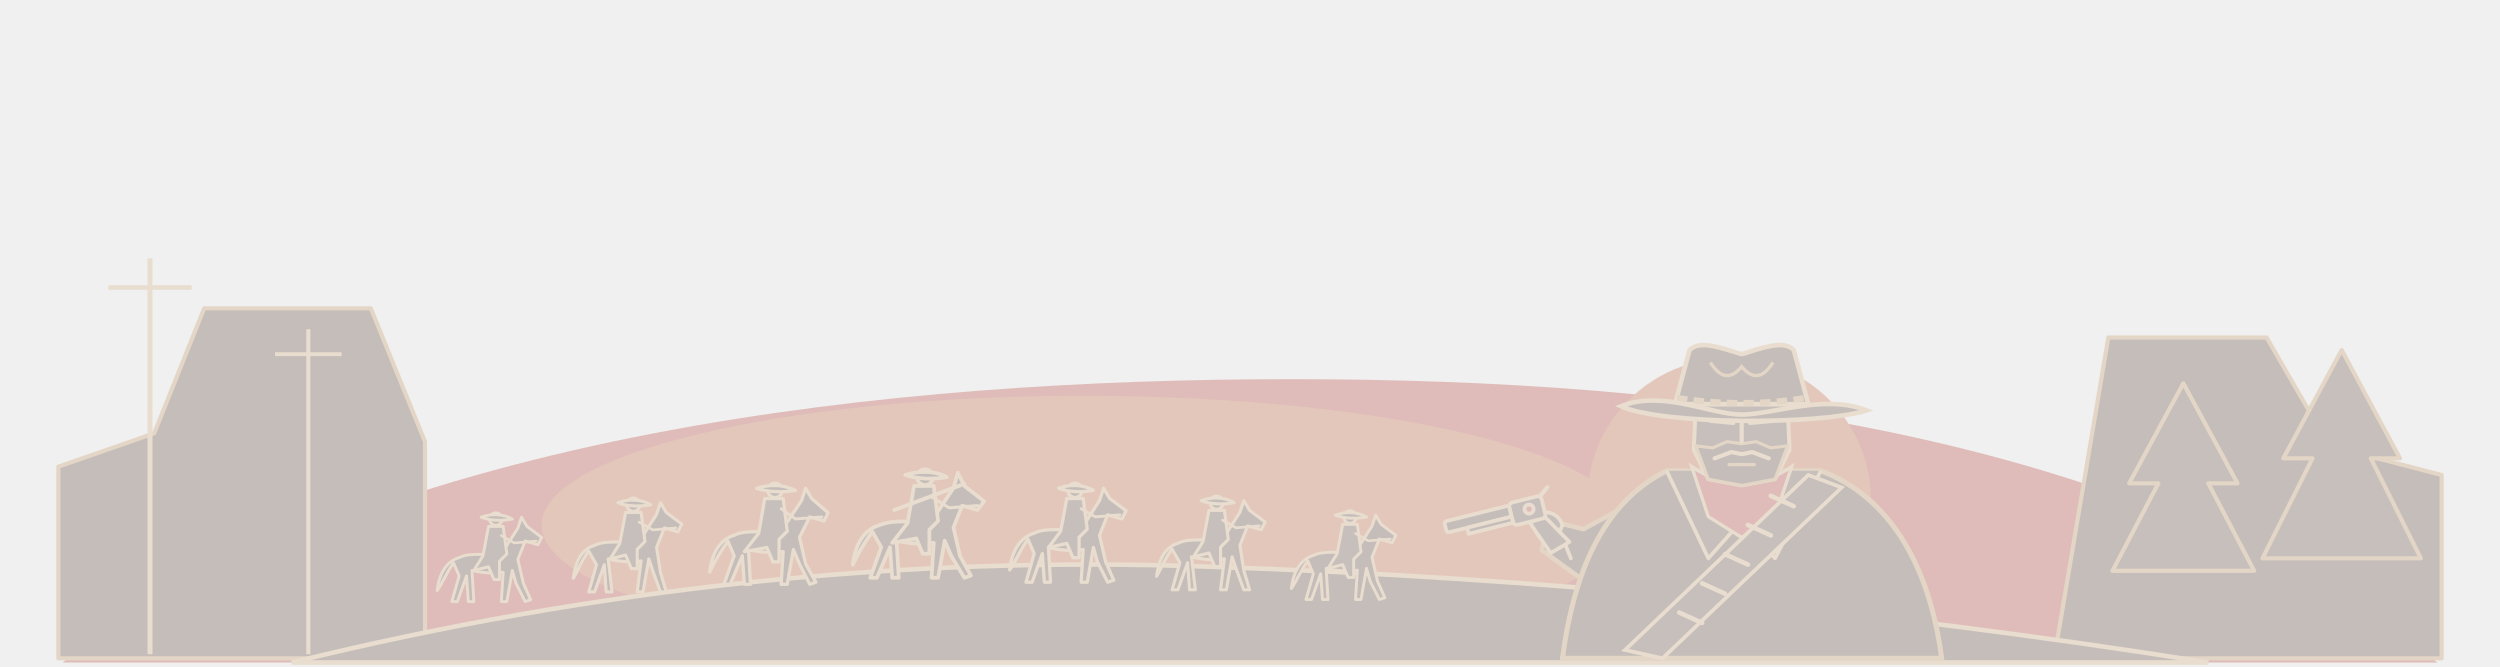
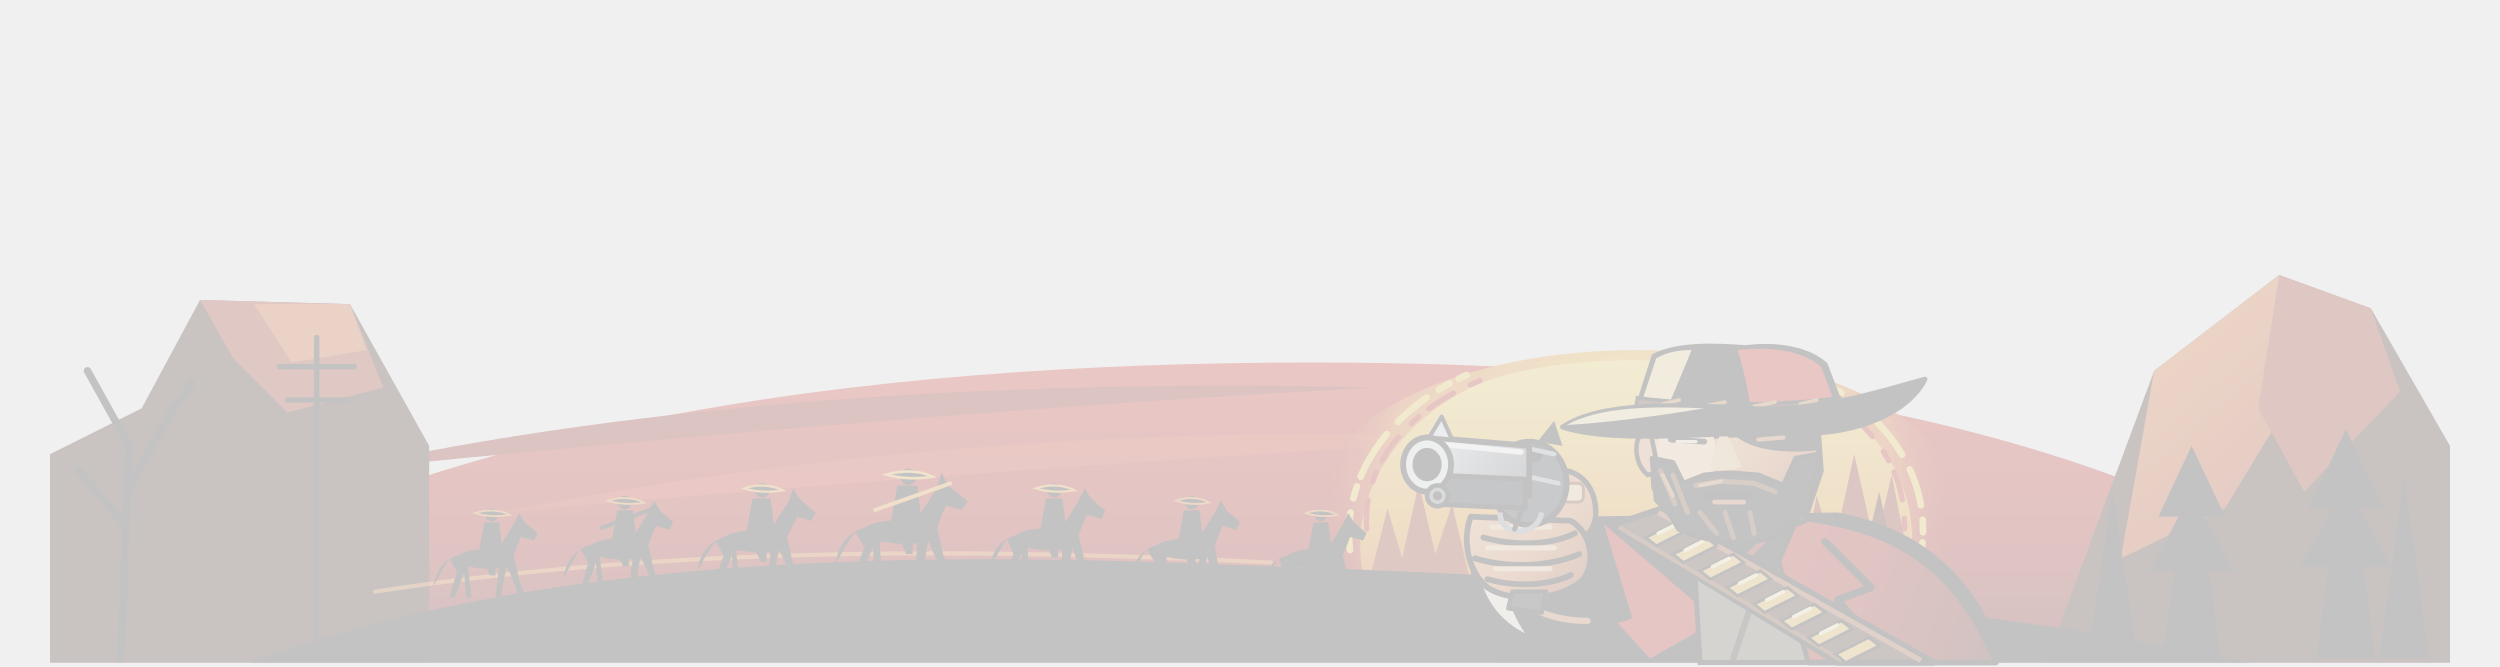
<svg xmlns="http://www.w3.org/2000/svg" viewBox="0 0 1200 320" fill="none">
-   <g opacity="0.29">
-     <path d="M30 318 C190 206 430 182 620 182 C810 182 1020 206 1170 318 Z" fill="#b53f32" />
-     <ellipse cx="520" cy="252" rx="260" ry="62" fill="#c9643b" />
-     <g fill="#5c4335" stroke="#c79860" stroke-width="2" stroke-linejoin="round">
-       <path d="M28 316 L28 224 L74 208 L98 148 L178 148 L204 212 L204 316 Z" />
-       <line x1="72" y1="124" x2="72" y2="314" stroke="#d6b07e" stroke-width="2.4" />
-       <line x1="52" y1="138" x2="92" y2="138" stroke="#d6b07e" stroke-width="2.2" />
-       <line x1="148" y1="158" x2="148" y2="314" stroke="#d6b07e" stroke-width="2" />
-       <line x1="132" y1="170" x2="164" y2="170" stroke="#d6b07e" stroke-width="1.8" />
-       <path d="M986 316 L1012 162 L1088 162 L1118 214 L1172 228 L1172 316 Z" />
-       <polygon points="1048,184 1022,232 1036,232 1014,274 1082,274 1060,232 1074,232" fill="#63493b" />
-       <polygon points="1124,168 1096,220 1110,220 1086,268 1162,268 1138,220 1152,220" fill="#63493b" />
+   <defs>
+     <linearGradient id="f-crimsonSky" x1="600" y1="168" x2="600" y2="320" gradientUnits="userSpaceOnUse">
+       <stop offset="0%" stop-color="#d42419" />
+       <stop offset="58%" stop-color="#a81710" />
+       <stop offset="100%" stop-color="#5e0c09" />
+     </linearGradient>
+     <radialGradient id="f-sunDisk" cx="786" cy="240" r="148" gradientUnits="userSpaceOnUse">
+       <stop offset="0%" stop-color="#fadc56" />
+       <stop offset="48%" stop-color="#f2ac2e" />
+       <stop offset="82%" stop-color="#df681c" />
+       <stop offset="100%" stop-color="#c42b18" stop-opacity="0" />
+     </radialGradient>
+     <linearGradient id="f-sunCore" x1="786" y1="168" x2="786" y2="296" gradientUnits="userSpaceOnUse">
+       <stop offset="0%" stop-color="#fae064" />
+       <stop offset="65%" stop-color="#f09d28" />
+       <stop offset="100%" stop-color="#d95618" />
+     </linearGradient>
+     <linearGradient id="f-skinSunlit" x1="795" y1="194" x2="865" y2="256" gradientUnits="userSpaceOnUse">
+       <stop offset="0%" stop-color="#f6ca98" />
+       <stop offset="55%" stop-color="#df935c" />
+       <stop offset="100%" stop-color="#a64828" />
+     </linearGradient>
+     <linearGradient id="f-handLit" x1="704" y1="226" x2="764" y2="288" gradientUnits="userSpaceOnUse">
+       <stop offset="0%" stop-color="#f2ba84" />
+       <stop offset="60%" stop-color="#d6824c" />
+       <stop offset="100%" stop-color="#943c20" />
+     </linearGradient>
+     <linearGradient id="f-coatCrimson" x1="780" y1="248" x2="950" y2="318" gradientUnits="userSpaceOnUse">
+       <stop offset="0%" stop-color="#cf261b" />
+       <stop offset="65%" stop-color="#9c1810" />
+       <stop offset="100%" stop-color="#590d09" />
+     </linearGradient>
+     <linearGradient id="f-gunSteel" x1="680" y1="204" x2="752" y2="258" gradientUnits="userSpaceOnUse">
+       <stop offset="0%" stop-color="#edf1f5" />
+       <stop offset="45%" stop-color="#8b959e" />
+       <stop offset="100%" stop-color="#353b40" />
+     </linearGradient>
+     <linearGradient id="f-mountainGold" x1="1010" y1="150" x2="1150" y2="310" gradientUnits="userSpaceOnUse">
+       <stop offset="0%" stop-color="#e87a24" />
+       <stop offset="55%" stop-color="#b53816" />
+       <stop offset="100%" stop-color="#4d120b" />
+     </linearGradient>
+   </defs>
+   <g opacity="0.20">
+     <path d="M24 318 C178 202 418 174 630 174 C830 174 1030 200 1176 318 Z" fill="url(#f-crimsonSky)" />
+     <path d="M160 226 C310 192 490 182 660 186 C510 194 340 208 160 226 Z" fill="#85120c" />
+     <path d="M240 246 C410 212 580 204 740 210 C590 218 420 230 240 246 Z" fill="#e03820" fill-opacity="0.55" />
+     <g id="poster-sun-disk">
+       <ellipse cx="786" cy="242" rx="154" ry="74" fill="url(#f-sunDisk)" />
+       <path d="M654 274 C648 242 666 206 706 186 C742 169 826 168 866 186 C906 204 924 240 916 276 C856 292 718 290 654 274 Z" fill="url(#f-sunCore)" />
+       <path d="M648 264 C644 232 664 198 704 180 M868 180 C908 198 928 232 922 266" stroke="#f7d24c" stroke-width="3.2" stroke-linecap="round" stroke-dasharray="18 7 6 5 24 8" />
+       <path d="M656 254 C654 226 672 198 712 182 M860 182 C898 198 916 226 914 256" stroke="#c42418" stroke-width="2.6" stroke-linecap="round" stroke-dasharray="14 9 5 6" />
+       <path d="M658 276 L666 244 L673 268 L681 232 L689 266 L697 242 L705 276 Z" fill="#9c2c14" />
+       <path d="M864 278 L872 238 L880 264 L890 218 L900 262 L908 228 L918 278 Z" fill="#8f2412" />
+       <path d="M878 280 L886 248 L894 270 L902 236 L912 280 Z" fill="#4f120b" />
    </g>
-     <path d="M140 318 Q360 264 580 272 Q820 280 1060 318 Z" fill="#5c4335" stroke="#d6b07e" stroke-width="2.2" />
-     <g transform="translate(238, 265) scale(0.88)" fill="#5c4335" stroke="#d6b07e" stroke-width="1.6" stroke-linejoin="round" stroke-linecap="round">
-       <path d="M-20 3 C-14 0 -6 2 3 1 L12 -13 L14 -19 L17 -14 L25 -8 L23 -4 L16 -6 L12 4 L15 17 L19 26 L16 27 L11 17 L9 10 L6 27 L3 27 L4 11 C-2 12 -9 11 -13 10 L-12 27 L-15 27 L-16 13 L-21 27 L-24 27 L-20 13 L-23 6 C-27 11 -29 17 -32 21 C-31 12 -27 5 -20 3 Z" />
-       <path d="M-7 2 L-12 10 L-4 8 L-1 15 L2 15 L2 5 L6 1 L4 -14 L-4 -14 Z" fill="#63493b" />
-       <path d="M3 -9 L10 -5 L22 -6" fill="none" stroke-width="1.4" />
-       <circle cx="0" cy="-18" r="3.4" />
-       <path d="M-8 -19 C-3 -21 4 -21 9 -18 C4 -17 -3 -17 -8 -19 Z" />
+     <g id="flank-left-mesa">
+       <polygon points="24,318 24,218 68,196 96,144 168,146 206,214 206,318" fill="#2b0f0c" />
+       <polygon points="96,144 168,146 184,186 138,198 112,172" fill="#9e2816" />
+       <polygon points="122,146 168,146 176,168 140,174" fill="#d95824" />
+       <path d="M58 316 L62 214 L42 178 M62 234 L82 198 L92 184 M60 252 L38 226" stroke="#14100f" stroke-width="3.6" stroke-linecap="round" stroke-linejoin="round" />
+       <path d="M152 162 V314 M134 176 H170 M138 192 H166" stroke="#14100f" stroke-width="2.6" stroke-linecap="round" />
    </g>
-     <g transform="translate(304, 259) scale(0.93)" fill="#5c4335" stroke="#d6b07e" stroke-width="1.6" stroke-linejoin="round" stroke-linecap="round">
-       <path d="M-20 3 C-14 0 -6 2 3 1 L12 -13 L14 -19 L17 -14 L25 -8 L23 -4 L16 -6 L12 4 L14 17 L17 27 L14 27 L10 16 L8 10 L5 27 L2 27 L4 11 C-2 12 -9 11 -13 10 L-11 27 L-14 27 L-15 13 L-20 27 L-23 27 L-19 13 L-23 6 C-27 11 -29 17 -31 20 C-30 12 -27 5 -20 3 Z" />
-       <path d="M-7 2 L-12 10 L-4 8 L-1 15 L2 15 L2 5 L6 1 L4 -14 L-4 -14 Z" fill="#63493b" />
-       <path d="M3 -9 L10 -5 L22 -6" fill="none" stroke-width="1.4" />
-       <circle cx="0" cy="-18" r="3.4" />
-       <path d="M-8 -19 C-3 -21 4 -21 9 -18 C4 -17 -3 -17 -8 -19 Z" />
+     <g id="flank-right-peak">
+       <polygon points="982,318 1034,178 1094,132 1138,148 1176,214 1176,318" fill="#2e0f0b" />
+       <polygon points="1034,178 1094,132 1118,162 1068,244 1018,268" fill="url(#f-mountainGold)" />
+       <polygon points="1094,132 1138,148 1152,188 1106,236 1084,196" fill="#9c2814" />
+       <path d="M1002 316 L1014 236 L1026 316 M1038 316 L1052 214 L1066 316 M1112 316 L1126 206 L1140 316 M1142 316 L1154 228 L1166 316" fill="#14100f" />
+       <path d="M1052 214 L1036 248 L1068 248 Z M1052 236 L1032 274 L1072 274 Z M1126 206 L1108 244 L1144 244 Z M1126 232 L1104 272 L1148 272 Z" fill="#14100f" />
    </g>
-     <g transform="translate(372, 254) scale(0.98)" fill="#5c4335" stroke="#d6b07e" stroke-width="1.6" stroke-linejoin="round" stroke-linecap="round">
-       <path d="M-20 3 C-14 0 -6 2 3 1 L13 -14 L15 -20 L18 -15 L26 -8 L24 -4 L17 -6 L12 4 L15 17 L20 26 L17 27 L12 17 L9 10 L6 27 L3 27 L4 11 C-2 12 -9 11 -13 10 L-12 27 L-15 27 L-16 13 L-22 27 L-25 27 L-20 13 L-23 6 C-27 11 -30 17 -32 21 C-31 12 -27 5 -20 3 Z" />
-       <path d="M-8 2 L-15 11 L-4 9 L-1 16 L2 16 L2 5 L6 1 L4 -15 L-5 -15 Z" fill="#63493b" />
-       <path d="M3 -10 L10 -5 L23 -6" fill="none" stroke-width="1.4" />
-       <circle cx="0" cy="-19" r="3.5" />
-       <path d="M-9 -20 C-3 -22 4 -22 10 -19 C4 -18 -3 -18 -9 -20 Z" />
+     <path d="M120 318 C240 274 390 264 560 270 C730 276 910 282 1080 318 Z" fill="#14100f" />
+     <path d="M180 284 C310 264 450 262 610 270" stroke="#f08c2e" stroke-width="2" stroke-opacity="0.7" stroke-linecap="round" />
+     <g transform="translate(236, 263) scale(0.88)">
+       <path d="M-18 4 C-12 0 -5 1 4 0 L12 -13 L15 -19 L18 -14 L25 -8 L23 -4 L16 -6 L12 4 L15 17 L18 26 L15 27 L11 16 L8 10 L5 27 L2 27 L4 11 C-2 12 -9 11 -13 10 L-11 27 L-14 27 L-15 13 L-20 27 L-23 27 L-19 13 L-23 6 C-27 11 -29 17 -32 21 C-30 12 -26 6 -18 4 Z" fill="#14100f" />
+       <path d="M-7 2 L-13 10 L-4 8 L-1 15 L2 15 L2 5 L6 1 L4 -14 L-4 -14 Z" fill="#14100f" />
+       <circle cx="0" cy="-18" r="3.5" fill="#14100f" />
+       <path d="M-9 -19 C-3 -21 4 -21 10 -18 C4 -17 -3 -17 -9 -19 Z" fill="#14100f" stroke="#e8832a" stroke-width="1" />
    </g>
-     <g transform="translate(444, 249) scale(1.05)" fill="#5c4335" stroke="#d6b07e" stroke-width="1.7" stroke-linejoin="round" stroke-linecap="round">
-       <path d="M-21 3 C-14 0 -6 2 3 1 L13 -14 L15 -21 L18 -15 L27 -8 L24 -4 L17 -6 L13 4 L16 17 L21 26 L18 27 L12 17 L9 10 L6 27 L3 27 L4 11 C-2 12 -9 11 -13 10 L-12 27 L-15 27 L-16 13 L-22 27 L-25 27 L-20 13 L-24 6 C-28 11 -31 17 -33 21 C-32 12 -28 5 -21 3 Z" />
-       <path d="M-8 2 L-15 11 L-4 9 L-1 16 L2 16 L2 5 L6 1 L4 -15 L-5 -15 Z" fill="#63493b" />
-       <line x1="-14" y1="-4" x2="18" y2="-16" stroke="#d6b07e" stroke-width="1.8" />
-       <path d="M3 -10 L11 -5 L24 -6" fill="none" stroke-width="1.4" />
-       <circle cx="0" cy="-19" r="3.6" />
-       <path d="M-9 -20 C-3 -22 5 -22 10 -19 C4 -18 -3 -18 -9 -20 Z" />
+     <g transform="translate(300, 258) scale(0.93)">
+       <path d="M-18 4 C-12 0 -5 1 4 0 L12 -13 L15 -19 L18 -14 L25 -8 L23 -4 L16 -6 L12 4 L15 17 L18 26 L15 27 L11 16 L8 10 L5 27 L2 27 L4 11 C-2 12 -9 11 -13 10 L-11 27 L-14 27 L-15 13 L-20 27 L-23 27 L-19 13 L-23 6 C-27 11 -29 17 -32 21 C-30 12 -26 6 -18 4 Z" fill="#14100f" />
+       <path d="M-7 2 L-13 10 L-4 8 L-1 15 L2 15 L2 5 L6 1 L4 -14 L-4 -14 Z" fill="#14100f" />
+       <line x1="-12" y1="-5" x2="15" y2="-15" stroke="#14100f" stroke-width="2.2" stroke-linecap="round" />
+       <circle cx="0" cy="-18" r="3.5" fill="#14100f" />
+       <path d="M-9 -19 C-3 -21 4 -21 10 -18 C4 -17 -3 -17 -9 -19 Z" fill="#14100f" stroke="#e8832a" stroke-width="1" />
    </g>
-     <g transform="translate(516, 253) scale(0.98)" fill="#5c4335" stroke="#d6b07e" stroke-width="1.6" stroke-linejoin="round" stroke-linecap="round">
-       <path d="M-20 3 C-14 0 -6 2 3 1 L12 -13 L14 -19 L17 -14 L25 -8 L23 -4 L16 -6 L12 4 L15 17 L19 26 L16 27 L11 17 L9 10 L6 27 L3 27 L4 11 C-2 12 -9 11 -13 10 L-12 27 L-15 27 L-16 13 L-21 27 L-24 27 L-20 13 L-23 6 C-27 11 -29 17 -32 21 C-31 12 -27 5 -20 3 Z" />
-       <path d="M-7 2 L-13 10 L-4 8 L-1 15 L2 15 L2 5 L6 1 L4 -14 L-4 -14 Z" fill="#63493b" />
-       <path d="M3 -9 L10 -5 L22 -6" fill="none" stroke-width="1.4" />
-       <circle cx="0" cy="-18" r="3.5" />
-       <path d="M-8 -19 C-3 -21 4 -21 9 -18 C4 -17 -3 -17 -8 -19 Z" />
+     <g transform="translate(366, 254) scale(0.98)">
+       <path d="M-19 4 C-13 0 -5 1 4 0 L13 -14 L15 -20 L18 -15 L26 -8 L24 -4 L17 -6 L12 4 L15 17 L19 26 L16 27 L11 16 L8 10 L5 27 L2 27 L4 11 C-2 12 -9 11 -13 10 L-11 27 L-14 27 L-15 13 L-21 27 L-24 27 L-19 13 L-23 6 C-27 11 -30 17 -32 21 C-31 12 -26 6 -19 4 Z" fill="#14100f" />
+       <path d="M-8 2 L-15 11 L-4 9 L-1 16 L2 16 L2 5 L6 1 L4 -15 L-5 -15 Z" fill="#14100f" />
+       <circle cx="0" cy="-19" r="3.6" fill="#14100f" />
+       <path d="M-9 -20 C-3 -22 4 -22 10 -19 C4 -18 -3 -18 -9 -20 Z" fill="#14100f" stroke="#f2a238" stroke-width="1.1" />
    </g>
-     <g transform="translate(584, 258) scale(0.93)" fill="#5c4335" stroke="#d6b07e" stroke-width="1.6" stroke-linejoin="round" stroke-linecap="round">
-       <path d="M-20 3 C-14 0 -6 2 3 1 L12 -13 L14 -19 L17 -14 L25 -8 L23 -4 L16 -6 L12 4 L14 17 L17 27 L14 27 L10 16 L8 10 L5 27 L2 27 L4 11 C-2 12 -9 11 -13 10 L-11 27 L-14 27 L-15 13 L-20 27 L-23 27 L-19 13 L-23 6 C-27 11 -29 17 -31 20 C-30 12 -27 5 -20 3 Z" />
-       <path d="M-7 2 L-12 10 L-4 8 L-1 15 L2 15 L2 5 L6 1 L4 -14 L-4 -14 Z" fill="#63493b" />
-       <path d="M3 -9 L10 -5 L22 -6" fill="none" stroke-width="1.4" />
-       <circle cx="0" cy="-18" r="3.4" />
-       <path d="M-8 -19 C-3 -21 4 -21 9 -18 C4 -17 -3 -17 -8 -19 Z" />
+     <g transform="translate(436, 249) scale(1.06)">
+       <path d="M-20 4 C-13 0 -5 1 4 0 L13 -14 L15 -21 L18 -15 L27 -8 L24 -4 L17 -6 L13 4 L16 17 L21 26 L18 27 L12 17 L9 10 L6 27 L3 27 L4 11 C-2 12 -9 11 -13 10 L-12 27 L-15 27 L-16 13 L-22 27 L-25 27 L-20 13 L-24 6 C-28 11 -31 17 -33 21 C-32 12 -27 6 -20 4 Z" fill="#14100f" />
+       <path d="M-8 2 L-16 11 L-4 9 L-1 16 L2 16 L2 5 L6 1 L4 -15 L-5 -15 Z" fill="#14100f" />
+       <line x1="-15" y1="-4" x2="19" y2="-16" stroke="#f2a238" stroke-width="1.8" stroke-linecap="round" />
+       <circle cx="0" cy="-19" r="3.7" fill="#14100f" />
+       <path d="M-10 -20 C-3 -22 5 -22 11 -19 C4 -18 -3 -18 -10 -20 Z" fill="#14100f" stroke="#f5b442" stroke-width="1.2" />
    </g>
-     <g transform="translate(648, 264) scale(0.88)" fill="#5c4335" stroke="#d6b07e" stroke-width="1.6" stroke-linejoin="round" stroke-linecap="round">
-       <path d="M-20 3 C-14 0 -6 2 3 1 L12 -13 L14 -19 L17 -14 L25 -8 L23 -4 L16 -6 L12 4 L15 17 L19 26 L16 27 L11 17 L9 10 L6 27 L3 27 L4 11 C-2 12 -9 11 -13 10 L-12 27 L-15 27 L-16 13 L-21 27 L-24 27 L-20 13 L-23 6 C-27 11 -29 17 -32 21 C-31 12 -27 5 -20 3 Z" />
-       <path d="M-7 2 L-12 10 L-4 8 L-1 15 L2 15 L2 5 L6 1 L4 -14 L-4 -14 Z" fill="#63493b" />
-       <path d="M3 -9 L10 -5 L22 -6" fill="none" stroke-width="1.4" />
-       <circle cx="0" cy="-18" r="3.4" />
-       <path d="M-8 -19 C-3 -21 4 -21 9 -18 C4 -17 -3 -17 -8 -19 Z" />
+     <g transform="translate(506, 253) scale(0.98)">
+       <path d="M-19 4 C-13 0 -5 1 4 0 L12 -13 L15 -19 L18 -14 L25 -8 L23 -4 L16 -6 L12 4 L15 17 L19 26 L16 27 L11 16 L9 10 L6 27 L3 27 L4 11 C-2 12 -9 11 -13 10 L-12 27 L-15 27 L-16 13 L-21 27 L-24 27 L-20 13 L-23 6 C-27 11 -29 17 -32 21 C-31 12 -26 6 -19 4 Z" fill="#14100f" />
+       <path d="M-7 2 L-13 10 L-4 8 L-1 15 L2 15 L2 5 L6 1 L4 -14 L-4 -14 Z" fill="#14100f" />
+       <circle cx="0" cy="-18" r="3.5" fill="#14100f" />
+       <path d="M-9 -19 C-3 -21 4 -21 10 -18 C4 -17 -3 -17 -9 -19 Z" fill="#14100f" stroke="#f2a238" stroke-width="1.1" />
    </g>
-     <g transform="translate(836, 236)">
-       <circle cx="-6" cy="4" r="68" fill="#c9643b" />
-       <g stroke-linejoin="round" stroke-linecap="round">
-         <path d="M-50 4 L-76 18 L-92 14 L-96 28 L-74 44 L-44 24 Z" fill="#5c4335" stroke="#c79860" stroke-width="2.2" />
-         <path d="M-90 12 L-82 32" stroke="#d6b07e" stroke-width="1.8" />
-         <path d="M-99 12 C-95 8 -88 10 -86 16 L-90 25 C-96 25 -101 19 -99 12 Z" fill="#63493b" stroke="#d6b07e" stroke-width="1.8" />
-         <g transform="translate(-96, 12) rotate(-14)" fill="#5c4335" stroke="#d6b07e" stroke-width="1.8">
-           <path d="M0 -2 L10 15 L0 18 L-6 2 Z" fill="#63493b" />
-           <rect x="-14" y="-10" width="16" height="11" rx="2" fill="#63493b" />
-           <rect x="-46" y="-9" width="32" height="5.5" rx="1.2" />
-           <rect x="-36" y="-3.5" width="22" height="3" />
-           <path d="M2 -10 L6 -13" stroke-width="2" />
-           <circle cx="-5" cy="-5" r="2.2" fill="#b53f32" />
+     <g transform="translate(572, 258) scale(0.93)">
+       <path d="M-18 4 C-12 0 -5 1 4 0 L12 -13 L15 -19 L18 -14 L25 -8 L23 -4 L16 -6 L12 4 L14 17 L17 27 L14 27 L10 16 L8 10 L5 27 L2 27 L4 11 C-2 12 -9 11 -13 10 L-11 27 L-14 27 L-15 13 L-20 27 L-23 27 L-19 13 L-23 6 C-27 11 -29 17 -31 20 C-30 12 -26 6 -18 4 Z" fill="#14100f" />
+       <path d="M-7 2 L-12 10 L-4 8 L-1 15 L2 15 L2 5 L6 1 L4 -14 L-4 -14 Z" fill="#14100f" />
+       <circle cx="0" cy="-18" r="3.4" fill="#14100f" />
+       <path d="M-8 -19 C-3 -21 4 -21 9 -18 C4 -17 -3 -17 -8 -19 Z" fill="#14100f" stroke="#e8832a" stroke-width="1" />
+     </g>
+     <g transform="translate(634, 263) scale(0.88)">
+       <path d="M-18 4 C-12 0 -5 1 4 0 L12 -13 L15 -19 L18 -14 L25 -8 L23 -4 L16 -6 L12 4 L15 17 L18 26 L15 27 L11 16 L9 10 L6 27 L3 27 L4 11 C-2 12 -9 11 -13 10 L-12 27 L-15 27 L-16 13 L-21 27 L-24 27 L-20 13 L-23 6 C-27 11 -29 17 -32 21 C-30 12 -26 6 -18 4 Z" fill="#14100f" />
+       <path d="M-7 2 L-12 10 L-4 8 L-1 15 L2 15 L2 5 L6 1 L4 -14 L-4 -14 Z" fill="#14100f" />
+       <circle cx="0" cy="-18" r="3.4" fill="#14100f" />
+       <path d="M-8 -19 C-3 -21 4 -21 9 -18 C4 -17 -3 -17 -8 -19 Z" fill="#14100f" stroke="#e8832a" stroke-width="1" />
+     </g>
+     <g id="outlaw-hero-bust">
+       <path d="M718 318 C714 292 722 264 756 248 L882 246 C926 254 952 282 962 318 Z" fill="#14100f" />
+       <path d="M858 248 C904 252 938 268 958 318 H868 C858 294 848 270 842 252 Z" fill="url(#f-coatCrimson)" stroke="#14100f" stroke-width="2.8" stroke-linejoin="round" />
+       <path d="M876 260 L898 282 L882 288 L906 316" stroke="#14100f" stroke-width="3.6" stroke-linecap="round" stroke-linejoin="round" />
+       <path d="M768 250 L824 298 L792 316 L748 268 Z" fill="#b82016" />
+       <path d="M812 248 L848 250 L868 318 H816 Z" fill="#6e6656" stroke="#14100f" stroke-width="2.4" />
+       <path d="M824 262 L842 286 L832 316" stroke="#26211c" stroke-width="3" stroke-linecap="round" />
+       <path d="M798 244 C818 256 846 258 864 246 L852 274 L828 282 L804 264 Z" fill="#1b1514" stroke="#14100f" stroke-width="2" />
+       <path d="M812 250 L838 268 L854 252" stroke="#8c2418" stroke-width="2.8" stroke-linecap="round" />
+       <g id="diagonal-bandolier">
+         <path d="M774 252 L798 244 L928 318 H882 Z" fill="#3d2014" stroke="#14100f" stroke-width="3" stroke-linejoin="round" />
+         <line x1="796" y1="246" x2="922" y2="317" stroke="#9e5c30" stroke-width="2.4" />
+         <line x1="777" y1="253" x2="884" y2="317" stroke="#784220" stroke-width="2" />
+         <g stroke="#14100f" stroke-width="1.4">
+           <path d="M790 258 L806 250 L811 254 L795 262 Z" fill="#ebb848" />
+           <path d="M803 266 L819 258 L824 262 L808 270 Z" fill="#ebb848" />
+           <path d="M816 274 L832 266 L837 270 L821 278 Z" fill="#ebb848" />
+           <path d="M829 282 L845 274 L850 278 L834 286 Z" fill="#ebb848" />
+           <path d="M842 290 L858 282 L863 286 L847 294 Z" fill="#ebb848" />
+           <path d="M855 298 L871 290 L876 294 L860 302 Z" fill="#ebb848" />
+           <path d="M868 306 L884 298 L889 302 L873 310 Z" fill="#ebb848" />
+           <path d="M881 314 L897 306 L902 310 L886 318 Z" fill="#ebb848" />
        </g>
+         <path d="M796 256 L804 252 M809 264 L817 260 M822 272 L830 268 M835 280 L843 276 M848 288 L856 284 M861 296 L869 292 M874 304 L882 300" stroke="#fff4b8" stroke-width="1.8" stroke-linecap="round" />
      </g>
-       <path d="M-86 80 C-80 34 -64 4 -36 -10 L38 -10 C70 2 90 34 96 80 Z" fill="#5c4335" stroke="#c79860" stroke-width="2.4" />
-       <path d="M-36 -10 L-16 32 L0 14 L16 32 L38 -10" fill="#63493b" stroke="#d6b07e" stroke-width="1.8" stroke-linejoin="round" />
-       <path d="M-24 -12 Q0 4 24 -12 L16 12 L0 22 L-16 12 Z" fill="#b53f32" stroke="#d6b07e" stroke-width="1.6" />
-       <path d="M-56 76 L32 -8 L48 -2 L-38 80 Z" fill="#63493b" stroke="#d6b07e" stroke-width="1.8" />
-       <g stroke="#d6b07e" stroke-width="2.2" stroke-linecap="round">
-         <line x1="-30" y1="58" x2="-19" y2="63" />
-         <line x1="-19" y1="44" x2="-8" y2="49" />
-         <line x1="-8" y1="30" x2="3" y2="35" />
-         <line x1="3" y1="16" x2="14" y2="21" />
-         <line x1="14" y1="2" x2="25" y2="7" />
+       <g id="outlaw-head-and-hat">
+         <path d="M792 200 L794 234 L806 254 L838 260 L866 250 L874 226 L872 198 Z" fill="url(#f-skinSunlit)" stroke="#14100f" stroke-width="2.8" stroke-linejoin="round" />
+         <path d="M792 206 C784 206 783 222 791 228 L796 226 Z" fill="#dfa06e" stroke="#14100f" stroke-width="2.2" />
+         <path d="M790 196 L874 196 L874 216 C856 218 842 216 834 210 C822 210 806 214 792 210 Z" fill="#14100f" />
+         <path d="M796 208 L822 206 L825 224 L812 232 L796 224 Z" fill="#f8d4a6" />
+         <path d="M827 204 L836 224 L824 228 L821 223 Z" fill="#f2c28d" />
+         <path d="M823 226 L836 226 L832 231 L822 229 Z" fill="#6e2816" />
+         <path d="M802 211 L818 212" stroke="#14100f" stroke-width="2.8" stroke-linecap="round" />
+         <path d="M805 212 L814 212" stroke="#f7e6c8" stroke-width="1.6" stroke-linecap="round" />
+         <path d="M844 211 L856 210" stroke="#c97a4b" stroke-width="2" stroke-linecap="round" />
+         <path d="M793 220 L803 222 L808 232 L818 228 L830 227 L844 228 L856 233 L862 220 L873 218 L868 244 L852 258 L832 262 L810 256 L795 240 Z" fill="#181312" stroke="#14100f" stroke-width="2.4" stroke-linejoin="round" />
+         <path d="M797 226 L804 242 M803 228 L810 246 M814 233 L826 231 L842 232 L852 236 M816 246 L824 256 M828 246 L832 258 M840 246 L842 256" stroke="#78462a" stroke-width="2.4" stroke-linecap="round" />
+         <path d="M798 228 L803 238 M816 233 L826 231" stroke="#c48252" stroke-width="1.8" stroke-linecap="round" />
+         <path d="M819 238 H841" stroke="#0d0a0a" stroke-width="2.8" stroke-linecap="round" />
+         <path d="M823 241 H837" stroke="#c8784e" stroke-width="2.2" stroke-linecap="round" />
+         <path d="M786 196 L794 171 C806 165 824 166 838 167 C854 165 868 168 876 175 L884 196 Z" fill="#14100f" stroke="#14100f" stroke-width="2.6" stroke-linejoin="round" />
+         <path d="M834 168 C852 166 866 169 874 176 L881 194 L840 193 C838 182 836 174 834 168 Z" fill="#c82419" />
+         <path d="M788 193 L795 172 C800 169 806 168 812 168 L802 192 Z" fill="#f5dc98" />
+         <path d="M786 191 C818 195 852 195 883 191 L884 197 C852 201 818 201 785 197 Z" fill="#592c1a" stroke="#14100f" stroke-width="1.8" />
+         <path d="M798 194 L806 192 M818 195 L828 193 M842 195 L852 193 M864 194 L872 192" stroke="#c97d42" stroke-width="1.8" stroke-linecap="round" />
+         <path d="M750 205 C768 193 804 194 838 196 C872 198 902 188 924 182 C916 198 892 208 866 208 C832 206 778 214 750 205 Z" fill="#14100f" stroke="#14100f" stroke-width="2.4" stroke-linejoin="round" />
+         <path d="M752 204 C768 195 794 195 818 196 C794 200 770 203 752 204 Z" fill="#f7e2a4" />
      </g>
-       <path d="M-22 -42 L-23 -20 L-16 -6 L0 -3 L16 -6 L23 -20 L22 -42 Z" fill="#63493b" stroke="#d6b07e" stroke-width="1.9" stroke-linejoin="round" />
-       <path d="M-22 -22 L-14 -21 L-7 -24 L0 -23 L7 -24 L14 -21 L22 -22 L16 -6 L0 -3 L-16 -6 Z" fill="#5c4335" stroke="#c79860" stroke-width="1.5" stroke-linejoin="round" />
-       <path d="M-13 -16 L-5 -19 L0 -18 L5 -19 L13 -16" stroke="#d6b07e" stroke-width="2" stroke-linecap="round" stroke-linejoin="round" />
-       <line x1="-6" y1="-13" x2="6" y2="-13" stroke="#c79860" stroke-width="1.6" stroke-linecap="round" />
-       <path d="M-15 -34 L-4 -33 M4 -33 L15 -34 M0 -34 V-24" stroke="#d6b07e" stroke-width="2" stroke-linecap="round" />
-       <g transform="translate(0, -44)">
-         <path d="M-32 2 L-25 -24 C-20 -29 -10 -25 0 -22 C10 -25 20 -29 25 -24 L32 2 Z" fill="#5c4335" stroke="#d6b07e" stroke-width="2.2" stroke-linejoin="round" />
-         <path d="M-15 -18 C-10 -10 -5 -10 0 -16 C5 -10 10 -10 15 -18" stroke="#c79860" stroke-width="1.6" />
-         <path d="M-31 -1 Q0 4 31 -1" stroke="#c79860" stroke-width="3" stroke-dasharray="5 3" />
-         <path d="M-58 3 C-38 -5 -15 7 0 7 C15 7 40 -3 60 5 C38 12 -38 12 -58 3 Z" fill="#5c4335" stroke="#d6b07e" stroke-width="2.2" />
+       <g id="foreshortened-hand-and-revolver">
+         <path d="M708 262 C704 282 714 302 736 310 L782 296 L768 250 Z" fill="#14100f" stroke="#14100f" stroke-width="2.6" stroke-linejoin="round" />
+         <path d="M710 264 C708 280 716 296 732 304 C724 292 720 278 722 264 Z" fill="#f2e8d5" />
+         <path d="M722 278 C728 290 742 298 762 298" stroke="#c8844e" stroke-width="3" stroke-linecap="round" />
+         <path d="M746 226 C756 224 766 232 766 246 C766 256 758 262 748 260 L742 242 Z" fill="url(#f-handLit)" stroke="#14100f" stroke-width="2.6" stroke-linejoin="round" />
+         <rect x="750" y="232" width="10" height="9" rx="2.5" fill="#f6d2a4" stroke="#7a341a" stroke-width="1.4" />
+         <path d="M706 248 C702 258 704 274 714 282 C726 290 750 288 760 278 C766 270 764 256 754 250 Z" fill="url(#f-handLit)" stroke="#14100f" stroke-width="2.8" stroke-linejoin="round" />
+         <path d="M712 258 C726 262 744 262 756 256 M708 268 C724 273 744 272 758 266 M714 278 C728 282 744 281 754 276" stroke="#14100f" stroke-width="2.8" stroke-linecap="round" />
+         <path d="M716 253 H744 M714 263 H746 M718 273 H744" stroke="#f6cfa0" stroke-width="2.4" stroke-linecap="round" />
+         <path d="M726 284 L742 284 L740 294 L724 292 Z" fill="#26292c" stroke="#14100f" stroke-width="2.2" stroke-linejoin="round" />
+         <ellipse cx="734" cy="232" rx="18" ry="20" fill="#2b3036" stroke="#14100f" stroke-width="2.8" />
+         <ellipse cx="722" cy="224" rx="4" ry="5" fill="#0d0e0f" />
+         <ellipse cx="720" cy="238" rx="4" ry="5" fill="#0d0e0f" />
+         <ellipse cx="736" cy="218" rx="4.5" ry="4" fill="#0d0e0f" />
+         <path d="M728 214 L746 218 M730 228 L748 232" stroke="#9aa4ad" stroke-width="2.2" stroke-linecap="round" />
+         <path d="M720 246 C720 258 738 258 740 246" stroke="#8b959e" stroke-width="2.6" fill="none" />
+         <path d="M730 246 L727 254" stroke="#14100f" stroke-width="2.4" stroke-linecap="round" />
+         <polygon points="686,210 734,214 734,238 686,236" fill="url(#f-gunSteel)" stroke="#14100f" stroke-width="2.8" stroke-linejoin="round" />
+         <polygon points="688,228 732,230 732,244 688,242" fill="#1e2226" stroke="#14100f" stroke-width="2.4" stroke-linejoin="round" />
+         <line x1="690" y1="213" x2="730" y2="217" stroke="#ffffff" stroke-width="2.6" stroke-linecap="round" />
+         <polygon points="686,210 692,200 697,211" fill="#d8dfe6" stroke="#14100f" stroke-width="2" stroke-linejoin="round" />
+         <polygon points="738,212 746,202 750,214" fill="#14100f" />
+         <ellipse cx="685" cy="223" rx="11.5" ry="13" fill="#e4e9ed" stroke="#14100f" stroke-width="2.8" />
+         <ellipse cx="685" cy="223" rx="7" ry="8" fill="#090a0a" />
+         <circle cx="690" cy="238" r="5" fill="#7c858e" stroke="#14100f" stroke-width="2.2" />
+         <circle cx="690" cy="238" r="2.2" fill="#0d0e0f" />
      </g>
    </g>
  </g>
</svg>
